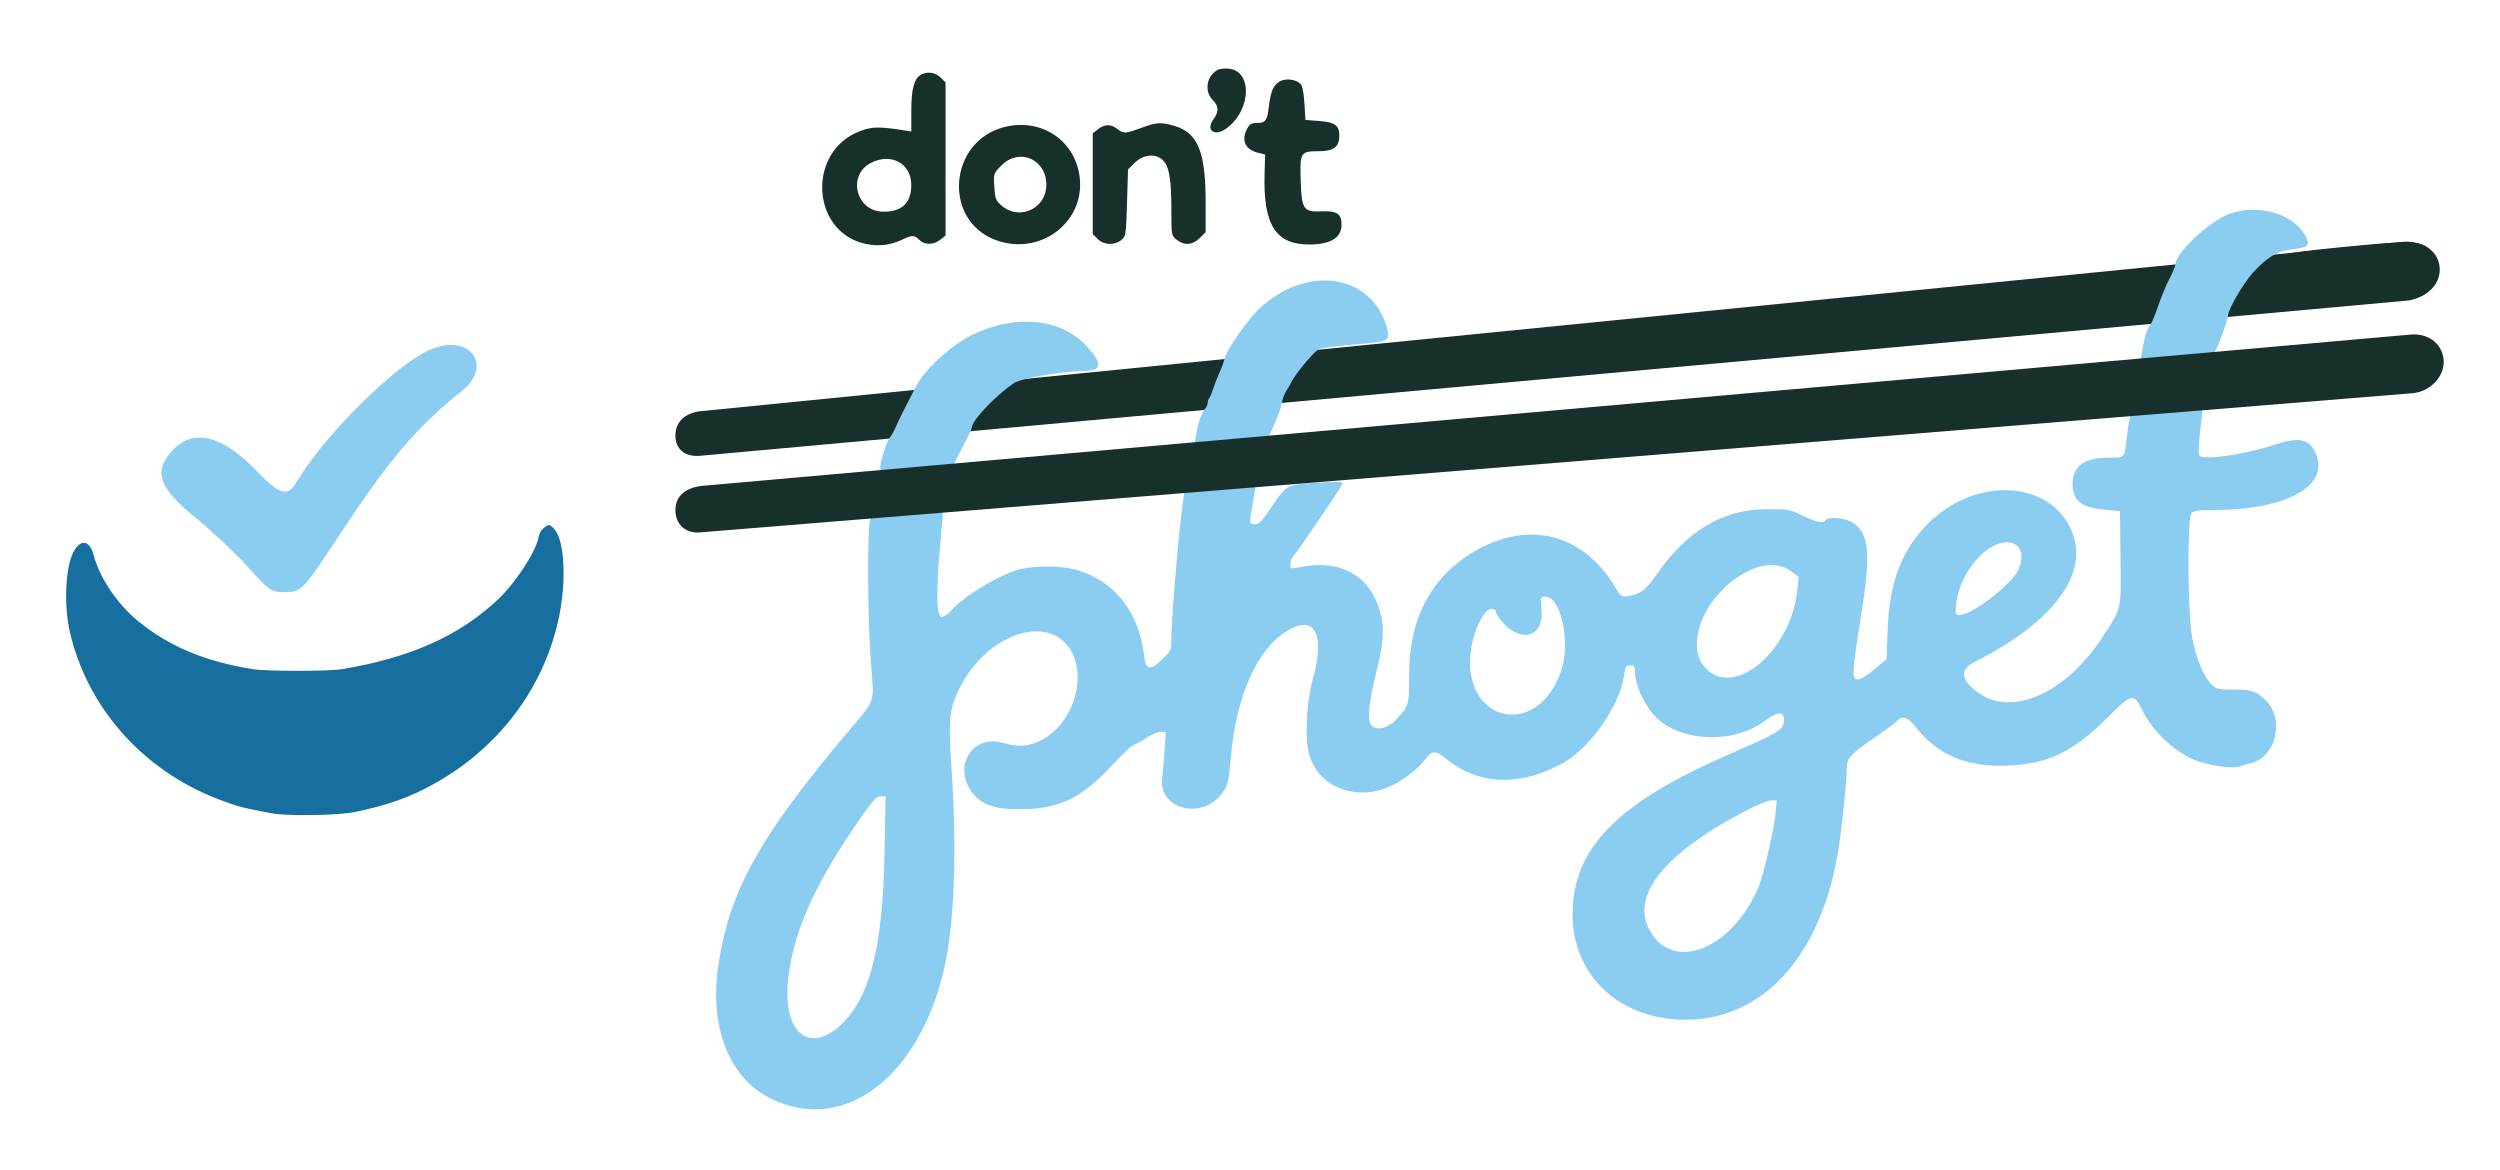
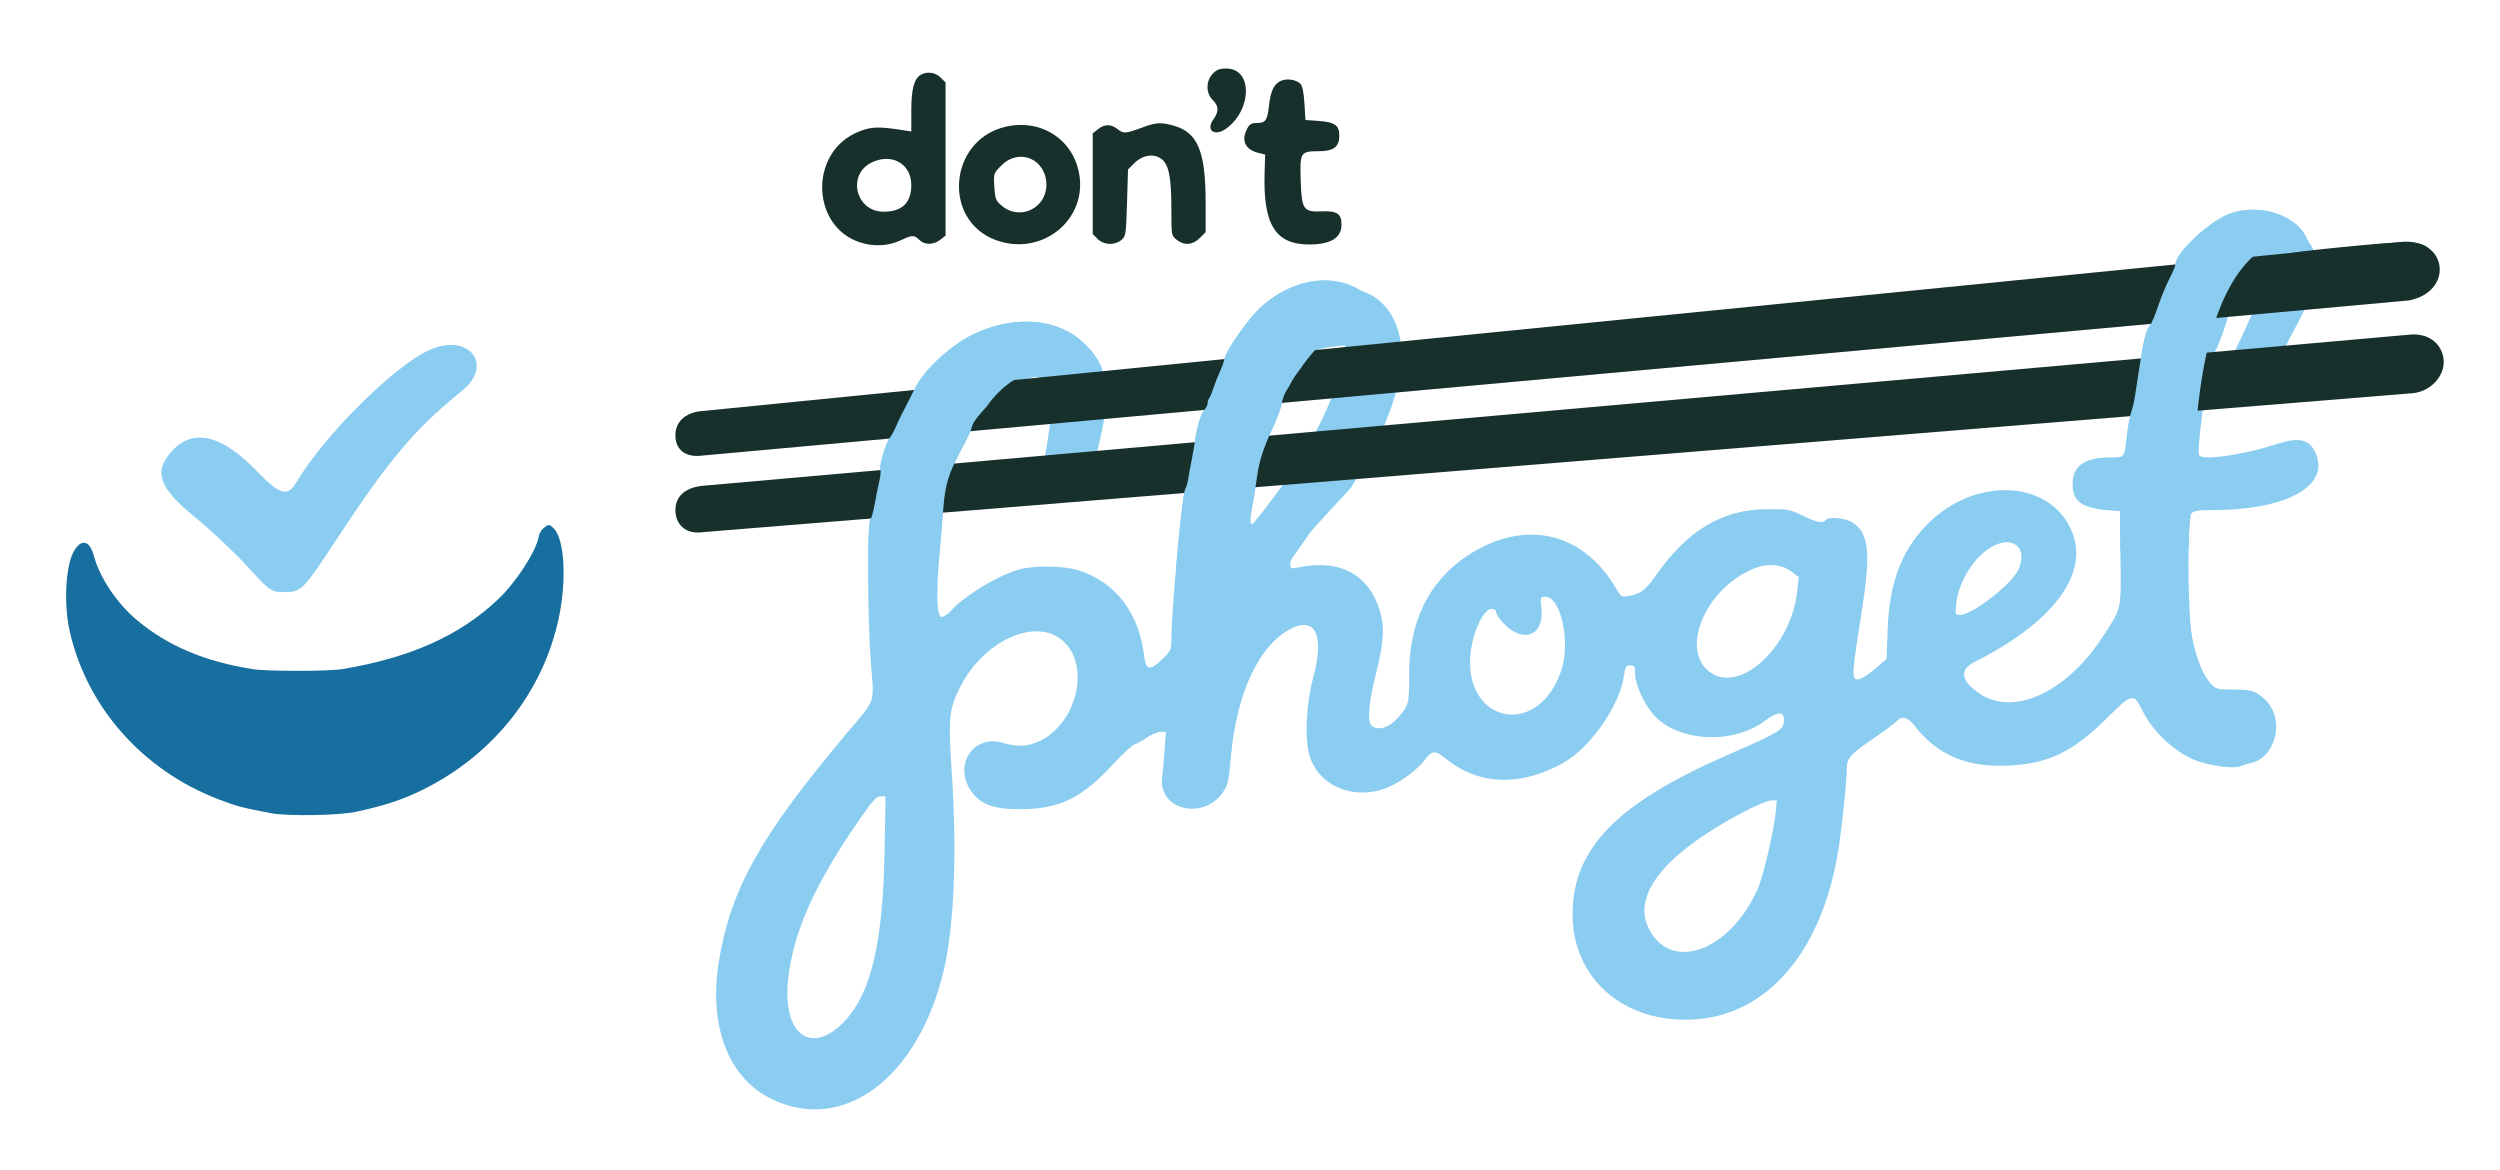
<svg xmlns="http://www.w3.org/2000/svg" viewBox="0 0 1240 580" role="img" aria-labelledby="title description">
  <g transform="translate(0 142) scale(1.15)">
    <g transform="translate(-250 -190) scale(.56)">
      <path id="bowl" fill="#176f9f" fill-rule="evenodd" d="M 865.111 525.560 C 863.159 527.203, 861.837 529.443, 861.423 531.810 C 859.400 543.385, 843.977 567.221, 829.915 580.504 C 800.362 608.420, 762.402 625.399, 710 634.142 C 699.400 635.911, 652.058 635.909, 641 634.140 C 603.833 628.194, 575.847 616.353, 552 596.484 C 536.476 583.550, 523.063 563.490, 518.658 546.621 C 515.478 534.445, 508.267 533.507, 502.698 544.544 C 496.928 555.977, 495.601 584.336, 499.914 604 C 512.835 662.897, 556.085 712.017, 614.731 734.397 C 629.244 739.936, 632.294 740.741, 655.500 745.161 C 667.723 747.490, 707.148 746.869, 720 744.146 C 742.232 739.435, 756.359 734.791, 772 727.051 C 826.708 699.979, 865.071 651.345, 876.952 594 C 882.954 565.034, 881.149 533.996, 872.989 525.835 C 869.515 522.361, 868.937 522.341, 865.111 525.560 Z" />
    </g>
    <g transform="translate(-5 5) scale(1.35)">
      <path id="noodle-check" fill="#8bcdf1" fill-rule="evenodd" d="M 141.115 16.548 C 129.934 21.401, 107.262 43.898, 98.354 58.978 C 95.602 63.636, 93.051 62.921, 85.917 55.492 C 74.723 43.835, 65.516 41.537, 58.838 48.734 C 52.560 55.499, 54.302 60.557, 66.267 70.302 C 71.345 74.439, 78.793 81.463, 82.818 85.911 C 89.781 93.608, 90.341 94, 94.377 94 C 100.064 94, 100.289 93.770, 111.960 76.057 C 128.209 51.397, 136.409 41.733, 151.298 29.700 C 161.559 21.408, 153.600 11.128, 141.115 16.548 Z" />
    </g>
  </g>
  <g transform="translate(300 0)">
-     <g id="chopstick-back" fill="#18302b">
-       <path d="M47 204 891 120C901 119 909 124 910 132S905 147 895 149L48 226C40 227 35 223 35 216S40 205 47 204Z" />
+     <defs>
+       <clipPath id="noodle-front-strands-clip">
+         <path id="p-front-region" d="M110 140H255V184H213C185 192 172 229 171 275H119Z" />
+         <path id="h-front-region" d="M270 125H405V170H356C336 188 328 220 320 260L316 282H272Z" />
+         <path id="t-front-region" d="M738 92H858V125H820C799 142 792 178 789 214L789 273H741Z" />
+       </clipPath>
+     </defs>
+     <g id="noodle-wrap-returns" fill="#8bcdf1">
+       <path id="p-return" d="M203 168C224 157 242 169 247 184C251 197 247 212 244 225L218 228C221 211 223 200 218 190C215 186 209 185 203 185Z" />
+       <path id="h-return" d="M354 146C377 137 393 151 395 172C397 192 384 220 370 242L335 280L318 264C345 232 360 204 365 183C370 169 366 161 356 166Z" />
+       <path id="t-return" d="M821 111C838 108 851 121 849 135C847 149 839 161 833 173L808 175C817 157 823 142 825 131C827 124 823 122 817 123Z" />
    </g>
    <path id="dont" fill="#18302b" fill-rule="evenodd" d="M 301.452 36.646 C 298.060 40.306, 298.082 46.173, 301.500 49.591 C 304.569 52.659, 304.660 55.264, 301.838 59.227 C 297.806 64.890, 302.684 68.004, 308.563 63.520 C 321.217 53.868, 321.083 34, 308.363 34 C 304.826 34, 303.398 34.547, 301.452 36.646 M 156.656 37.133 C 153.370 39.043, 152 44.323, 152 55.077 L 152 65.219 148.250 64.627 C 136.127 62.714, 132.549 62.783, 126.559 65.044 C 100.031 75.058, 102.187 115.330, 129.555 121.011 C 135.854 122.319, 141.719 121.622, 147.438 118.885 C 152.401 116.509, 153.524 116.524, 156 119 C 158.582 121.582, 163.030 121.551, 166.365 118.927 L 169 116.855 169 78.882 L 169 40.909 166.545 38.455 C 163.934 35.843, 159.820 35.293, 156.656 37.133 M 335 40.253 C 331.733 41.959, 330.209 45.308, 329.393 52.575 C 328.583 59.785, 327.719 61, 323.403 61 C 320.703 61, 319.755 61.573, 318.526 63.950 C 315.555 69.695, 317.627 74.174, 324 75.781 L 327.500 76.664 327.230 86.082 C 326.500 111.577, 332.716 121.366, 349.576 121.271 C 360.121 121.212, 365.400 117.916, 365.400 111.392 C 365.400 106.048, 363.105 104.496, 355.693 104.829 C 346.433 105.245, 345.610 104.028, 345.140 89.219 C 344.707 75.575, 345.069 75, 354.080 75 C 361.323 75, 364.142 72.985, 364.291 67.700 C 364.446 62.266, 362.265 60.599, 354.216 60 L 347.500 59.500 347 51.282 C 346.668 45.830, 345.991 42.555, 344.987 41.554 C 342.805 39.378, 337.900 38.739, 335 40.253 M 267 63.096 C 258.242 66.330, 257.328 66.403, 254.410 64.108 C 251.024 61.444, 247.990 61.433, 244.635 64.073 L 242 66.145 242 91.118 L 242 116.091 244.455 118.545 C 247.477 121.567, 252.772 121.814, 256.139 119.090 C 258.407 117.255, 258.520 116.526, 259 100.607 L 259.500 84.034 262.593 80.943 C 266.723 76.816, 272.427 75.964, 276.169 78.914 C 279.787 81.766, 281 88.059, 281 103.977 C 281 116.698, 281.032 116.880, 283.635 118.927 C 287.415 121.901, 291.561 121.593, 295.077 118.077 L 298 115.154 298 100.626 C 298 75.364, 294.188 65.915, 282.609 62.476 C 276.118 60.549, 273.631 60.648, 267 63.096 M 198.500 62.930 C 170.615 69.675, 167.302 109.104, 193.788 119.020 C 216.532 127.536, 239.545 109.166, 235.227 85.943 C 232.038 68.796, 215.943 58.711, 198.500 62.930 M 196.766 81.999 C 192.774 85.991, 192.768 86.009, 193.191 92.656 C 193.581 98.778, 193.889 99.544, 197.020 102.158 C 205.888 109.562, 219 103.300, 219 91.660 C 219 78.977, 205.607 73.157, 196.766 81.999 M 132.256 80.645 C 119.987 86.693, 124.466 105, 138.216 105 C 147.457 105, 152 100.635, 152 91.758 C 152 81.189, 142.265 75.710, 132.256 80.645 M 873 121.490 C 835.492 124.982, 827 126.384, 827 129.083 C 827 129.624, 843.601 130, 867.500 130 C 912.286 130, 910.862 130.235, 905.104 123.790 C 901.541 119.802, 895.658 119.381, 873 121.490 Z" />
    <path id="noodle-lettering" fill="#8bcdf1" fill-rule="evenodd" d="M 806.332 105.851 C 796.225 109.344, 779 125.355, 779 131.258 C 779 131.971, 777.656 135.146, 776.013 138.312 C 774.370 141.478, 771.862 147.541, 770.438 151.784 C 769.015 156.028, 767.302 160.175, 766.632 161 C 764.054 164.174, 763.342 167.448, 759.017 196 C 758.559 199.025, 757.694 202.763, 757.095 204.306 C 756.497 205.850, 755.544 211.198, 754.978 216.192 C 753.688 227.584, 754.178 227, 745.909 227 C 733.804 227, 728 231.213, 728 240 C 728 248.471, 732.300 251.831, 744.500 252.891 L 751.500 253.500 751.768 276.754 C 752.074 303.226, 752.525 301.306, 742.411 316.618 C 724.637 343.527, 698.700 355.327, 681.993 344.107 C 672.620 337.812, 671.643 332.216, 679.250 328.400 C 719.135 308.389, 736.956 283.891, 727.188 262.500 C 715.754 237.463, 678.514 236.509, 655.348 260.660 C 642.934 273.601, 637.127 289.298, 636.277 312.206 L 635.731 326.913 629.767 331.956 C 626.175 334.994, 622.837 337, 621.374 337 C 618.384 337, 618.566 333.721, 623.150 305 C 628.043 274.347, 627.180 264.799, 619.015 259.250 C 615.515 256.872, 606.701 256.056, 605.500 258 C 604.409 259.765, 600.949 259.080, 594.143 255.750 C 587.781 252.637, 587.014 252.503, 576 252.571 C 554.049 252.707, 536.663 263.241, 520.946 285.927 C 516.260 292.690, 513.461 294.726, 507.523 295.690 C 504.291 296.214, 503.942 295.979, 501.300 291.484 C 484.842 263.494, 455.638 257.207, 427.786 275.658 C 408.648 288.336, 398.821 308.486, 398.926 334.836 C 398.984 349.436, 398.798 350.095, 392.760 356.644 C 388.540 361.222, 383.011 362.611, 380.200 359.800 C 378.073 357.673, 378.914 348.239, 382.500 334 C 386.378 318.600, 386.836 311.177, 384.410 303.009 C 379.061 284.996, 364.577 277.196, 344.250 281.381 C 340.229 282.209, 340 282.132, 340 279.957 C 340 278.692, 340.619 276.947, 341.376 276.079 C 343.720 273.390, 365.043 242.053, 365.708 240.319 C 366.278 238.834, 365.195 238.745, 354.158 239.369 C 338.262 240.268, 338.193 240.302, 331.031 250.954 C 326.110 258.272, 324.476 260, 322.474 260 C 319.569 260, 319.544 259.746, 321.420 249.360 C 322.200 245.037, 323.129 239.250, 323.484 236.500 C 324.469 228.852, 326.800 221.709, 331.715 211.272 C 333.587 207.296, 335.383 202.346, 335.706 200.272 C 336.029 198.197, 337.031 195.375, 337.933 194 C 338.834 192.625, 340.176 190.297, 340.914 188.827 C 342.642 185.384, 350.897 175.419, 353.528 173.600 C 354.812 172.712, 361.236 171.741, 371.028 170.954 C 388.952 169.514, 389.654 169.180, 387.994 162.888 C 380.998 136.367, 349.346 130.933, 325.579 152.173 C 319.451 157.649, 308.400 173.282, 307.406 177.880 C 307.095 179.321, 306.007 182.300, 304.988 184.500 C 303.970 186.700, 302.564 190.300, 301.864 192.500 C 301.164 194.700, 300.234 196.927, 299.796 197.450 C 299.358 197.972, 299 199.062, 299 199.871 C 299 200.680, 298.389 202.053, 297.642 202.921 C 295.719 205.156, 293.981 210.522, 292.920 217.500 C 292.419 220.800, 291.554 225.750, 291 228.500 C 290.445 231.250, 289.707 235.300, 289.361 237.500 C 289.014 239.700, 288.331 242.007, 287.844 242.627 C 286.418 244.442, 281 303.239, 281 316.897 C 281 322.274, 280.767 322.813, 276.712 326.792 C 270.500 332.889, 268.319 332.524, 267.483 325.250 C 265.040 304.003, 253.179 288.581, 234.909 282.895 C 227.150 280.480, 212.581 280.342, 204.932 282.612 C 194.608 285.674, 178.078 295.730, 172.015 302.636 C 170.390 304.486, 168.147 306, 167.031 306 C 164.608 306, 164.271 294.617, 166.069 273.500 C 166.631 266.900, 167.472 257, 167.938 251.500 C 168.931 239.778, 170.501 234.797, 177.117 222.376 C 179.803 217.334, 182 212.717, 182 212.116 C 182 208.639, 193.438 196.515, 202.807 190.061 C 206.258 187.683, 226.707 184.121, 237.500 184.018 C 246.567 183.930, 247.068 180.629, 239.322 172.013 C 226.722 157.999, 203.971 155.550, 182.577 165.906 C 171.892 171.077, 158.720 183.104, 154.271 191.750 C 147.389 205.125, 146.106 207.699, 144.429 211.500 C 143.459 213.700, 142.107 216.175, 141.425 217 C 139.551 219.268, 136.007 230.855, 136.664 232.567 C 136.981 233.393, 136.777 235.966, 136.210 238.285 C 135.643 240.603, 134.630 245.650, 133.959 249.500 C 133.288 253.350, 132.268 257.093, 131.691 257.818 C 130.110 259.805, 130.259 306.330, 131.917 328.171 C 133.570 349.959, 135.005 345.825, 119.313 364.500 C 76.806 415.089, 62.133 441.488, 56.459 477.586 C 51.546 508.847, 61.234 534.305, 82.025 544.763 C 117.811 562.763, 155.309 535.171, 168.068 481.449 C 173.339 459.258, 174.770 422.865, 171.989 381.781 C 170.277 356.505, 170.735 351.894, 176.008 341.251 C 188.296 316.453, 216.165 305.035, 228.927 319.569 C 240.544 332.800, 233.119 359.380, 215.500 367.637 C 209.724 370.344, 204.523 370.592, 197.599 368.491 C 182.666 363.961, 172.500 379.727, 181.946 392.767 C 186.556 399.130, 193.118 401.428, 206.500 401.362 C 225.363 401.269, 236.434 395.929, 251.552 379.632 C 256.473 374.326, 261.400 369.707, 262.500 369.367 C 263.600 369.027, 266.435 367.455, 268.800 365.874 C 271.165 364.293, 274.258 363, 275.672 363 L 278.245 363 277.651 371.750 C 277.325 376.563, 276.773 382.977, 276.425 386.005 C 274.625 401.680, 296.644 406.963, 306.403 393.198 C 309.059 389.452, 309.412 387.919, 310.551 375.186 C 313.380 343.580, 324.525 319.895, 340.374 311.809 C 352.511 305.617, 356.980 315.447, 351.369 336 C 347.883 348.771, 347.028 366.124, 349.469 374.590 C 353.914 390.010, 371.768 397.366, 388.277 390.577 C 395.020 387.804, 403.441 381.488, 407 376.535 C 410.146 372.155, 412.105 372.133, 417.332 376.416 C 433.338 389.531, 454.197 390.250, 475.369 378.417 C 488.754 370.936, 503.510 349.779, 505.477 335.250 C 506.111 330.568, 506.448 330, 508.594 330 C 510.758 330, 511 330.428, 511.001 334.250 C 511.002 339.541, 515.492 349.325, 520.427 354.787 C 532.450 368.096, 559.850 369.394, 575.562 357.401 C 581.836 352.612, 585.225 352.739, 584.810 357.749 C 584.449 362.113, 582.526 363.264, 556.853 374.477 C 501.721 398.557, 480 420.920, 480 453.605 C 480 482.962, 501.824 504.424, 533 505.727 C 573.305 507.411, 603.395 475.107, 611.920 421 C 613.579 410.469, 616 387.214, 616 381.806 C 616 375.856, 617.204 374.503, 630.780 365.205 C 635.655 361.866, 640.229 358.429, 640.944 357.567 C 643.174 354.881, 646.361 355.726, 649.536 359.844 C 660.703 374.328, 675.066 380.560, 695.404 379.748 C 716.081 378.922, 728.110 373.115, 745.891 355.371 C 757.356 343.931, 758.379 343.735, 762.500 352.185 C 767.847 363.151, 779.343 373.740, 789.971 377.490 C 796.937 379.948, 807.738 381.336, 810.828 380.170 C 812.298 379.616, 814.729 378.894, 816.232 378.567 C 829.141 375.751, 833.507 356.283, 823.339 346.872 C 818.806 342.677, 816.641 342, 807.753 342 C 799.917 342, 799.204 341.822, 796.744 339.250 C 792.749 335.074, 789.280 326.539, 787.294 316 C 785.039 304.038, 784.789 257.164, 786.966 254.541 C 787.952 253.353, 790.397 253, 797.629 253 C 834.479 253, 856.151 240.765, 848.365 224.357 C 845.066 217.405, 839.969 216.602, 826.907 220.978 C 817.073 224.272, 800.163 227.297, 794.290 226.813 C 790.576 226.506, 790.501 226.420, 790.556 222.500 C 790.632 217.090, 793.743 192.587, 795.063 187 C 796.834 179.505, 798.319 174.556, 799.124 173.465 C 800.211 171.993, 805 158.520, 805 156.936 C 805 153.640, 812.647 140.415, 817.722 134.933 C 824.879 127.203, 829.851 124.372, 837.822 123.488 C 844.908 122.702, 845.893 121.628, 843.599 117.191 C 837.962 106.290, 820.467 100.967, 806.332 105.851 M 686.900 271.849 C 678.496 277.178, 671.367 289.044, 670.288 299.497 C 669.738 304.830, 669.796 305, 672.179 305 C 678.175 305, 697.844 289.755, 701.102 282.582 C 706.232 271.286, 697.816 264.926, 686.900 271.849 M 571.079 281.589 C 547.915 289.981, 533.550 319.449, 546.503 332.003 C 560.993 346.047, 588.454 322.131, 591.456 292.853 L 592.137 286.206 588.526 283.452 C 584.047 280.035, 577.344 279.320, 571.079 281.589 M 464.576 302.250 C 465.941 315.744, 454.683 319.375, 445.148 308.516 C 443.417 306.544, 442 304.271, 442 303.465 C 442 302.592, 441.046 302, 439.639 302 C 436.351 302, 431.434 311.434, 429.821 320.837 C 423.563 357.334, 461.724 368, 474.172 333.233 C 479.209 319.166, 474.409 296, 466.458 296 C 463.974 296, 463.952 296.073, 464.576 302.250 M 127.166 405.250 C 104.241 438.174, 93.648 461.623, 90.953 485.414 C 87.801 513.237, 102.496 524.076, 119.182 506.237 C 132.061 492.467, 137.923 467.431, 138.727 422.750 L 139.226 395 136.765 395 C 134.774 395, 132.939 396.959, 127.166 405.250 M 564 403.145 C 525.498 423.621, 509.257 443.930, 517.903 460.790 C 529.114 482.652, 558.732 471.385, 572.155 440.151 C 574.630 434.390, 579.886 411.671, 580.692 403.250 L 581.289 397 578.395 397.015 C 576.794 397.023, 570.359 399.763, 564 403.145 Z" />
-     <g id="chopstick-front" fill="#18302b">
-       <path d="M48 241 895 166C904 165 911 170 912 178S906 194 897 195L48 264C40 265 35 260 35 253S40 242 48 241Z" />
+     <g id="chopsticks" fill="#18302b">
+       <g id="chopstick-back">
+         <path d="M47 204 891 120C901 119 909 124 910 132S905 147 895 149L48 226C40 227 35 223 35 216S40 205 47 204Z" />
+       </g>
+       <g id="chopstick-front">
+         <path d="M48 241 895 166C904 165 911 170 912 178S906 194 897 195L48 264C40 265 35 260 35 253S40 242 48 241Z" />
+       </g>
+     </g>
+     <g id="noodle-front-strands" clip-path="url(#noodle-front-strands-clip)">
+       <path id="noodle-front-contour" fill="#8bcdf1" fill-rule="evenodd" d="M 806.332 105.851 C 796.225 109.344, 779 125.355, 779 131.258 C 779 131.971, 777.656 135.146, 776.013 138.312 C 774.370 141.478, 771.862 147.541, 770.438 151.784 C 769.015 156.028, 767.302 160.175, 766.632 161 C 764.054 164.174, 763.342 167.448, 759.017 196 C 758.559 199.025, 757.694 202.763, 757.095 204.306 C 756.497 205.850, 755.544 211.198, 754.978 216.192 C 753.688 227.584, 754.178 227, 745.909 227 C 733.804 227, 728 231.213, 728 240 C 728 248.471, 732.300 251.831, 744.500 252.891 L 751.500 253.500 751.768 276.754 C 752.074 303.226, 752.525 301.306, 742.411 316.618 C 724.637 343.527, 698.700 355.327, 681.993 344.107 C 672.620 337.812, 671.643 332.216, 679.250 328.400 C 719.135 308.389, 736.956 283.891, 727.188 262.500 C 715.754 237.463, 678.514 236.509, 655.348 260.660 C 642.934 273.601, 637.127 289.298, 636.277 312.206 L 635.731 326.913 629.767 331.956 C 626.175 334.994, 622.837 337, 621.374 337 C 618.384 337, 618.566 333.721, 623.150 305 C 628.043 274.347, 627.180 264.799, 619.015 259.250 C 615.515 256.872, 606.701 256.056, 605.500 258 C 604.409 259.765, 600.949 259.080, 594.143 255.750 C 587.781 252.637, 587.014 252.503, 576 252.571 C 554.049 252.707, 536.663 263.241, 520.946 285.927 C 516.260 292.690, 513.461 294.726, 507.523 295.690 C 504.291 296.214, 503.942 295.979, 501.300 291.484 C 484.842 263.494, 455.638 257.207, 427.786 275.658 C 408.648 288.336, 398.821 308.486, 398.926 334.836 C 398.984 349.436, 398.798 350.095, 392.760 356.644 C 388.540 361.222, 383.011 362.611, 380.200 359.800 C 378.073 357.673, 378.914 348.239, 382.500 334 C 386.378 318.600, 386.836 311.177, 384.410 303.009 C 379.061 284.996, 364.577 277.196, 344.250 281.381 C 340.229 282.209, 340 282.132, 340 279.957 C 340 278.692, 340.619 276.947, 341.376 276.079 C 343.720 273.390, 365.043 242.053, 365.708 240.319 C 366.278 238.834, 365.195 238.745, 354.158 239.369 C 338.262 240.268, 338.193 240.302, 331.031 250.954 C 326.110 258.272, 324.476 260, 322.474 260 C 319.569 260, 319.544 259.746, 321.420 249.360 C 322.200 245.037, 323.129 239.250, 323.484 236.500 C 324.469 228.852, 326.800 221.709, 331.715 211.272 C 333.587 207.296, 335.383 202.346, 335.706 200.272 C 336.029 198.197, 337.031 195.375, 337.933 194 C 338.834 192.625, 340.176 190.297, 340.914 188.827 C 342.642 185.384, 350.897 175.419, 353.528 173.600 C 354.812 172.712, 361.236 171.741, 371.028 170.954 C 388.952 169.514, 389.654 169.180, 387.994 162.888 C 380.998 136.367, 349.346 130.933, 325.579 152.173 C 319.451 157.649, 308.400 173.282, 307.406 177.880 C 307.095 179.321, 306.007 182.300, 304.988 184.500 C 303.970 186.700, 302.564 190.300, 301.864 192.500 C 301.164 194.700, 300.234 196.927, 299.796 197.450 C 299.358 197.972, 299 199.062, 299 199.871 C 299 200.680, 298.389 202.053, 297.642 202.921 C 295.719 205.156, 293.981 210.522, 292.920 217.500 C 292.419 220.800, 291.554 225.750, 291 228.500 C 290.445 231.250, 289.707 235.300, 289.361 237.500 C 289.014 239.700, 288.331 242.007, 287.844 242.627 C 286.418 244.442, 281 303.239, 281 316.897 C 281 322.274, 280.767 322.813, 276.712 326.792 C 270.500 332.889, 268.319 332.524, 267.483 325.250 C 265.040 304.003, 253.179 288.581, 234.909 282.895 C 227.150 280.480, 212.581 280.342, 204.932 282.612 C 194.608 285.674, 178.078 295.730, 172.015 302.636 C 170.390 304.486, 168.147 306, 167.031 306 C 164.608 306, 164.271 294.617, 166.069 273.500 C 166.631 266.900, 167.472 257, 167.938 251.500 C 168.931 239.778, 170.501 234.797, 177.117 222.376 C 179.803 217.334, 182 212.717, 182 212.116 C 182 208.639, 193.438 196.515, 202.807 190.061 C 206.258 187.683, 226.707 184.121, 237.500 184.018 C 246.567 183.930, 247.068 180.629, 239.322 172.013 C 226.722 157.999, 203.971 155.550, 182.577 165.906 C 171.892 171.077, 158.720 183.104, 154.271 191.750 C 147.389 205.125, 146.106 207.699, 144.429 211.500 C 143.459 213.700, 142.107 216.175, 141.425 217 C 139.551 219.268, 136.007 230.855, 136.664 232.567 C 136.981 233.393, 136.777 235.966, 136.210 238.285 C 135.643 240.603, 134.630 245.650, 133.959 249.500 C 133.288 253.350, 132.268 257.093, 131.691 257.818 C 130.110 259.805, 130.259 306.330, 131.917 328.171 C 133.570 349.959, 135.005 345.825, 119.313 364.500 C 76.806 415.089, 62.133 441.488, 56.459 477.586 C 51.546 508.847, 61.234 534.305, 82.025 544.763 C 117.811 562.763, 155.309 535.171, 168.068 481.449 C 173.339 459.258, 174.770 422.865, 171.989 381.781 C 170.277 356.505, 170.735 351.894, 176.008 341.251 C 188.296 316.453, 216.165 305.035, 228.927 319.569 C 240.544 332.800, 233.119 359.380, 215.500 367.637 C 209.724 370.344, 204.523 370.592, 197.599 368.491 C 182.666 363.961, 172.500 379.727, 181.946 392.767 C 186.556 399.130, 193.118 401.428, 206.500 401.362 C 225.363 401.269, 236.434 395.929, 251.552 379.632 C 256.473 374.326, 261.400 369.707, 262.500 369.367 C 263.600 369.027, 266.435 367.455, 268.800 365.874 C 271.165 364.293, 274.258 363, 275.672 363 L 278.245 363 277.651 371.750 C 277.325 376.563, 276.773 382.977, 276.425 386.005 C 274.625 401.680, 296.644 406.963, 306.403 393.198 C 309.059 389.452, 309.412 387.919, 310.551 375.186 C 313.380 343.580, 324.525 319.895, 340.374 311.809 C 352.511 305.617, 356.980 315.447, 351.369 336 C 347.883 348.771, 347.028 366.124, 349.469 374.590 C 353.914 390.010, 371.768 397.366, 388.277 390.577 C 395.020 387.804, 403.441 381.488, 407 376.535 C 410.146 372.155, 412.105 372.133, 417.332 376.416 C 433.338 389.531, 454.197 390.250, 475.369 378.417 C 488.754 370.936, 503.510 349.779, 505.477 335.250 C 506.111 330.568, 506.448 330, 508.594 330 C 510.758 330, 511 330.428, 511.001 334.250 C 511.002 339.541, 515.492 349.325, 520.427 354.787 C 532.450 368.096, 559.850 369.394, 575.562 357.401 C 581.836 352.612, 585.225 352.739, 584.810 357.749 C 584.449 362.113, 582.526 363.264, 556.853 374.477 C 501.721 398.557, 480 420.920, 480 453.605 C 480 482.962, 501.824 504.424, 533 505.727 C 573.305 507.411, 603.395 475.107, 611.920 421 C 613.579 410.469, 616 387.214, 616 381.806 C 616 375.856, 617.204 374.503, 630.780 365.205 C 635.655 361.866, 640.229 358.429, 640.944 357.567 C 643.174 354.881, 646.361 355.726, 649.536 359.844 C 660.703 374.328, 675.066 380.560, 695.404 379.748 C 716.081 378.922, 728.110 373.115, 745.891 355.371 C 757.356 343.931, 758.379 343.735, 762.500 352.185 C 767.847 363.151, 779.343 373.740, 789.971 377.490 C 796.937 379.948, 807.738 381.336, 810.828 380.170 C 812.298 379.616, 814.729 378.894, 816.232 378.567 C 829.141 375.751, 833.507 356.283, 823.339 346.872 C 818.806 342.677, 816.641 342, 807.753 342 C 799.917 342, 799.204 341.822, 796.744 339.250 C 792.749 335.074, 789.280 326.539, 787.294 316 C 785.039 304.038, 784.789 257.164, 786.966 254.541 C 787.952 253.353, 790.397 253, 797.629 253 C 834.479 253, 856.151 240.765, 848.365 224.357 C 845.066 217.405, 839.969 216.602, 826.907 220.978 C 817.073 224.272, 800.163 227.297, 794.290 226.813 C 790.576 226.506, 790.501 226.420, 790.556 222.500 C 790.632 217.090, 793.743 192.587, 795.063 187 C 796.834 179.505, 798.319 174.556, 799.124 173.465 C 800.211 171.993, 805 158.520, 805 156.936 C 805 153.640, 812.647 140.415, 817.722 134.933 C 824.879 127.203, 829.851 124.372, 837.822 123.488 C 844.908 122.702, 845.893 121.628, 843.599 117.191 C 837.962 106.290, 820.467 100.967, 806.332 105.851 M 686.900 271.849 C 678.496 277.178, 671.367 289.044, 670.288 299.497 C 669.738 304.830, 669.796 305, 672.179 305 C 678.175 305, 697.844 289.755, 701.102 282.582 C 706.232 271.286, 697.816 264.926, 686.900 271.849 M 571.079 281.589 C 547.915 289.981, 533.550 319.449, 546.503 332.003 C 560.993 346.047, 588.454 322.131, 591.456 292.853 L 592.137 286.206 588.526 283.452 C 584.047 280.035, 577.344 279.320, 571.079 281.589 M 464.576 302.250 C 465.941 315.744, 454.683 319.375, 445.148 308.516 C 443.417 306.544, 442 304.271, 442 303.465 C 442 302.592, 441.046 302, 439.639 302 C 436.351 302, 431.434 311.434, 429.821 320.837 C 423.563 357.334, 461.724 368, 474.172 333.233 C 479.209 319.166, 474.409 296, 466.458 296 C 463.974 296, 463.952 296.073, 464.576 302.250 M 127.166 405.250 C 104.241 438.174, 93.648 461.623, 90.953 485.414 C 87.801 513.237, 102.496 524.076, 119.182 506.237 C 132.061 492.467, 137.923 467.431, 138.727 422.750 L 139.226 395 136.765 395 C 134.774 395, 132.939 396.959, 127.166 405.250 M 564 403.145 C 525.498 423.621, 509.257 443.930, 517.903 460.790 C 529.114 482.652, 558.732 471.385, 572.155 440.151 C 574.630 434.390, 579.886 411.671, 580.692 403.250 L 581.289 397 578.395 397.015 C 576.794 397.023, 570.359 399.763, 564 403.145 Z" />
    </g>
  </g>
</svg>
